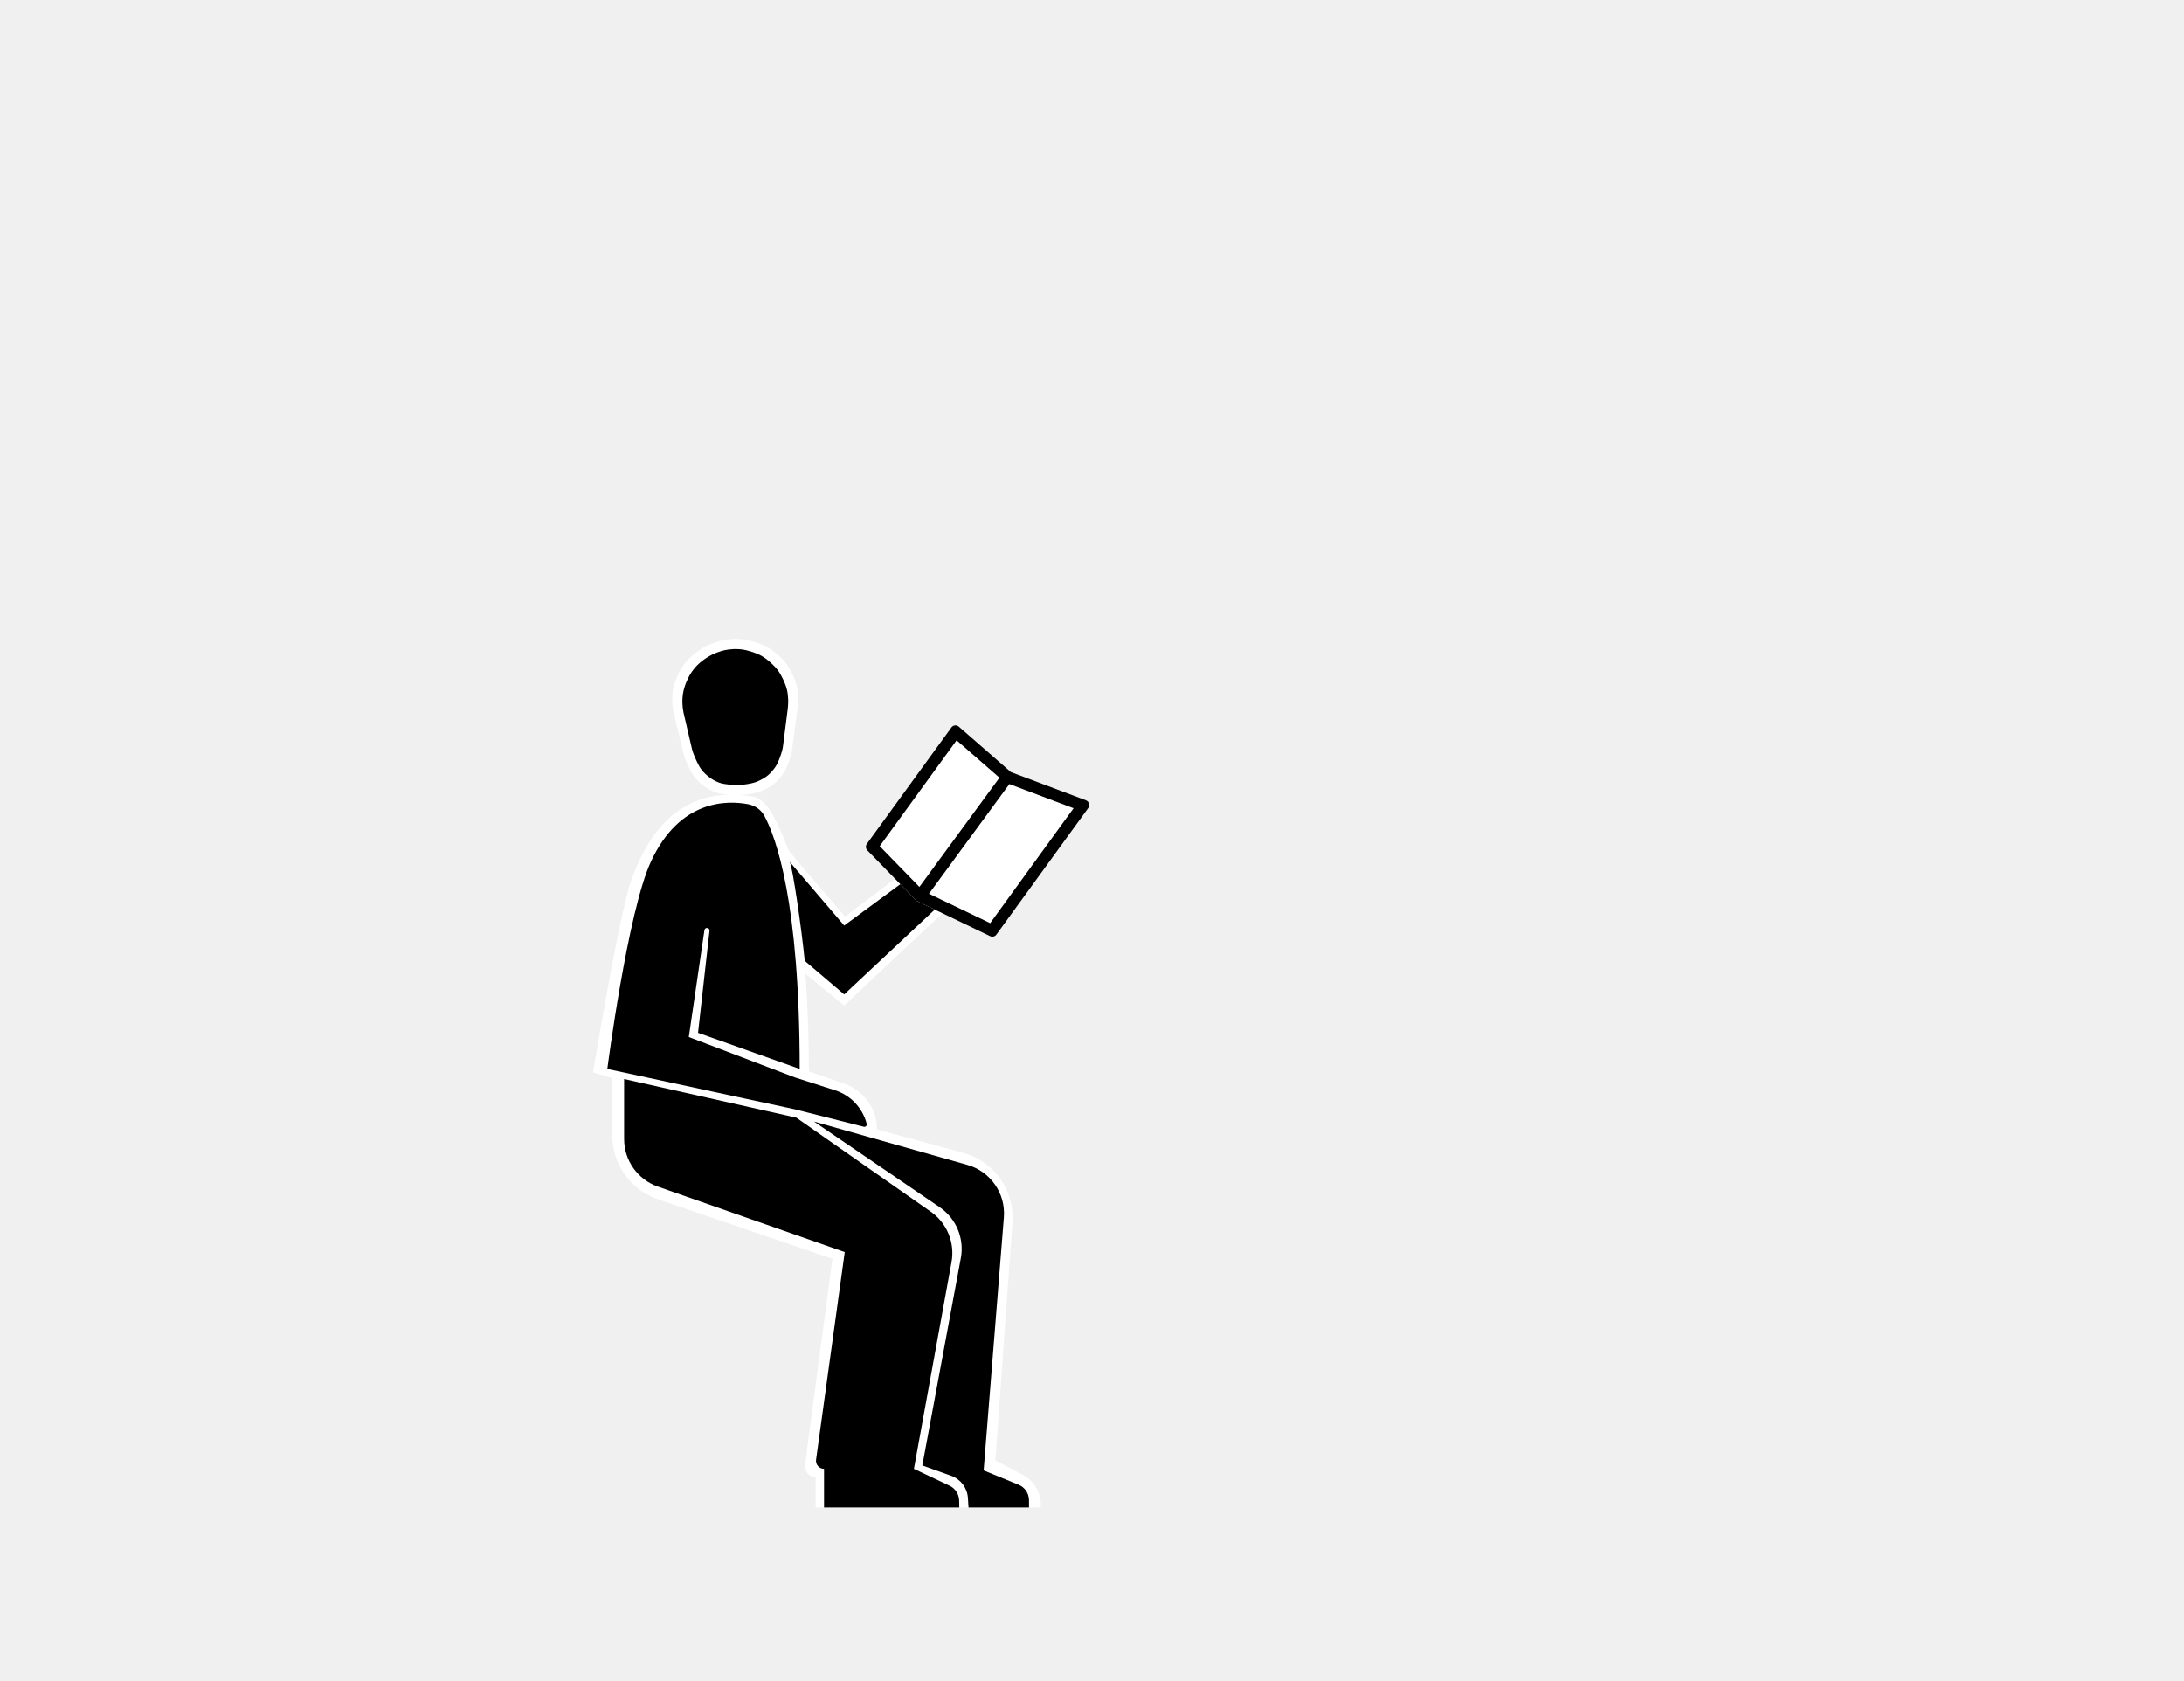
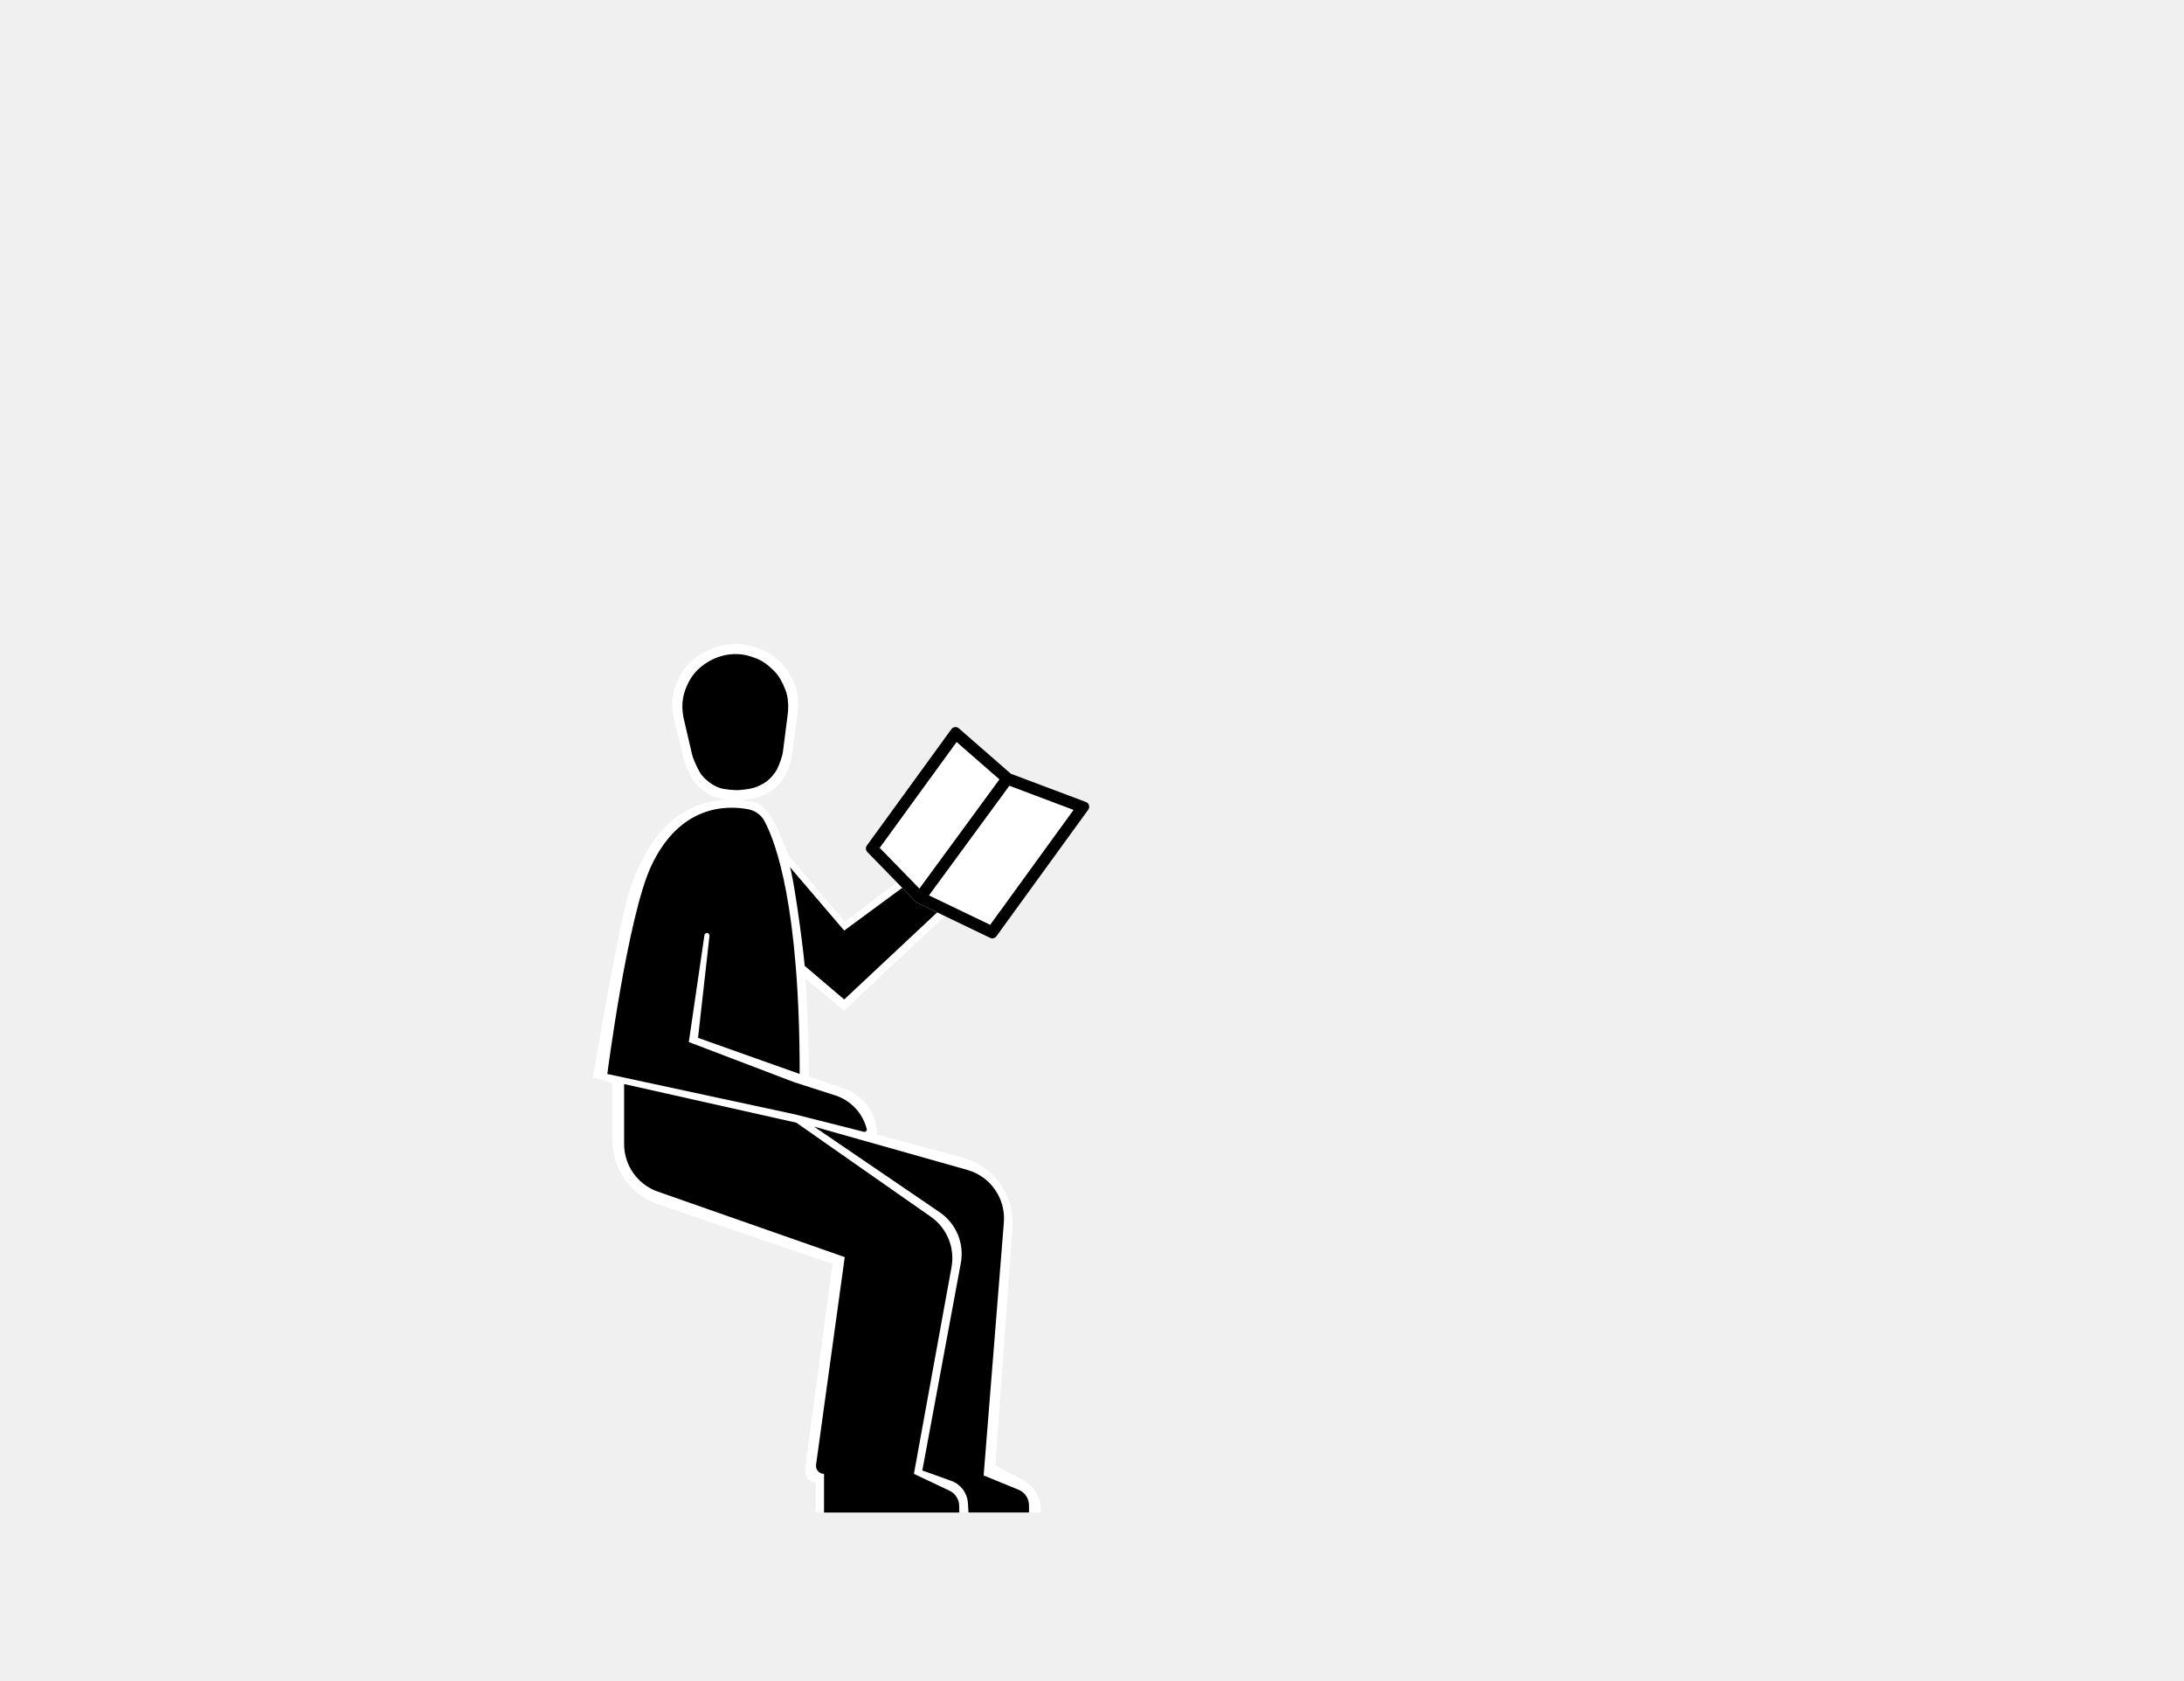
<svg xmlns="http://www.w3.org/2000/svg" width="1300" height="1000" viewBox="0 0 1300 1000" fill="none">
-   <path d="M592.5 869.192L608.876 877.827C615.676 881.412 619.819 888.577 619.535 896.259L619.5 897.192H485.5V879.192C481.77 879.192 478.871 875.944 479.295 872.238L480.5 861.692L495.5 749.192L391.585 713.741C375.388 708.216 364.5 692.998 364.5 675.884V641.692L353 638.192C353 638.192 368.325 545.32 375.5 524.692C387.5 490.192 409.684 467.278 448.5 474.192C457.543 475.803 463.813 492.049 469.125 505.5C469.877 507.404 503 545.5 503 545.5L556 505.5L572 478.499C572 478.499 580.5 468.263 590.5 472.999C600 477.499 597 487.5 597 487.5C594.541 497.827 583.376 522.741 584.912 522.056C584.944 522.035 584.973 522.016 585 522C584.967 522.026 584.938 522.044 584.912 522.056C579.263 525.795 502.5 598.5 502.5 598.5L479.404 579.5C480.943 601.065 481.5 621.949 481.5 637.692L502.625 644.995C514.221 649.003 522 659.923 522 672.192L573.215 686.076C591.679 691.081 604.014 708.459 602.647 727.541L592.5 869.192Z" fill="white" />
-   <path d="M606.291 883.65L585.5 875.134L597.537 724.563C598.678 710.289 589.571 697.198 575.791 693.303L484.5 667.504L559.321 718.481C569.153 725.18 574.098 737.055 571.925 748.752L549 872.193L566.227 878.369C571.856 880.387 575.749 885.556 576.134 891.524L576.5 897.193H612.5V892.904C612.5 888.845 610.047 885.188 606.291 883.65Z" fill="black" />
-   <path d="M565.209 884.235L544 874.203L566.385 751.123C568.483 739.588 563.669 727.887 554.06 721.169L474 665.194L371.5 642.194V677.914C371.5 690.66 379.554 702.014 391.583 706.228L502.828 745.193L485.753 868.754C485.355 871.634 487.593 874.203 490.5 874.203V897.212H571L570.932 893.107C570.868 889.302 568.65 885.862 565.209 884.235Z" fill="black" />
-   <path d="M387.499 512.693C373.592 542.67 361.5 636.194 361.5 636.194L473 660.194L514.181 670.607C515.226 670.871 516.173 669.921 515.904 668.877C513.474 659.427 506.362 651.887 497.071 648.908L473 641.194L410 617.193L419.311 553.578C419.42 552.835 420.057 552.285 420.808 552.285C421.71 552.285 422.411 553.069 422.311 553.966L415.5 614.694L476 636.194C476 536.452 461.797 498.212 455.019 485.642C453.001 481.898 449.464 479.435 445.285 478.642C432.855 476.285 404.655 475.715 387.499 512.693Z" fill="black" />
-   <path d="M426.384 471.713C430.359 473.046 437.703 473.314 439.621 473.252C439.621 473.252 448.26 472.878 453.226 470.776C458.821 468.407 461.907 466.176 465.574 461.379C468.079 458.101 469.93 452.525 470.741 449.772C471.062 448.683 471.271 447.571 471.421 446.446L474.812 420.992C474.812 420.992 475.2 417.327 475.109 414.978C474.894 409.391 474.023 406.136 471.582 401.092C469.074 395.912 466.944 393.167 462.553 389.4C457.873 385.385 454.542 383.676 448.601 381.915C443.989 380.547 441.191 380.18 436.376 380.308C431.215 380.664 429.303 381.056 424.425 382.759C419.548 384.579 414.611 387.675 410.896 391.204C407.181 394.734 404.638 398.847 402.705 403.498C400.772 408.148 399.982 412.6 400.155 417.595C400.221 419.479 400.507 421.722 400.871 423.574L406.824 448.374C407.116 449.59 407.48 450.785 407.955 451.942C409.126 454.796 411.599 460.423 413.915 463.143C417.094 466.875 421.629 470.118 426.384 471.713Z" fill="white" />
-   <path d="M428.291 465.901C431.632 467.066 437.802 467.308 439.413 467.256C439.413 467.256 446.669 466.939 450.839 465.114C455.537 463.056 458.126 461.117 461.202 456.943C463.255 454.155 464.781 449.454 465.483 447.005C465.785 445.949 465.98 444.868 466.118 443.779L468.918 421.779C468.918 421.779 469.24 418.588 469.161 416.541C468.974 411.675 468.24 408.84 466.183 404.444C464.071 399.93 462.278 397.537 458.586 394.252C454.651 390.75 451.85 389.258 446.858 387.717C442.982 386.521 440.631 386.198 436.586 386.305C432.252 386.609 430.646 386.948 426.55 388.426C422.455 390.006 418.311 392.697 415.194 395.767C412.077 398.837 409.945 402.417 408.327 406.465C406.708 410.513 406.049 414.39 406.2 418.74C406.257 420.381 406.5 422.335 406.808 423.948L411.793 445.372C412.068 446.552 412.41 447.714 412.86 448.84C413.873 451.377 415.905 456.108 417.808 458.424C420.483 461.678 424.296 464.507 428.291 465.901Z" fill="black" />
-   <path d="M470.04 512.897L470 512.85C470.013 512.863 470.026 512.879 470.04 512.897L502.5 550.85L560 508.5L574 484C575.5 481.667 580 474.35 587.5 476.35C596.5 478.75 593 487.684 591.5 492.35L581.5 517.85L502.5 591.85L479 571.85C477.347 554.328 471.693 515.098 470.04 512.897Z" fill="black" />
-   <path d="M646.404 476.324C648.258 477.021 648.94 479.292 647.776 480.895L593.094 556.239C592.242 557.413 590.673 557.809 589.366 557.181L545.539 536.121L516.265 506.085C515.245 505.038 515.128 503.409 515.986 502.227L566.313 432.959C567.349 431.534 569.385 431.304 570.713 432.463L601.708 459.518L646.404 476.324Z" fill="white" />
-   <path fill-rule="evenodd" clip-rule="evenodd" d="M600.812 466.659L639.029 481.03L589.389 549.426L552.959 531.921L600.812 466.659ZM594.908 462.873L569.405 440.613L523.632 503.614L547.259 527.857L594.908 462.873ZM516.265 506.085C515.245 505.038 515.128 503.409 515.986 502.227L566.313 432.959C567.349 431.534 569.385 431.304 570.713 432.463L601.708 459.518L646.404 476.324C648.258 477.021 648.94 479.292 647.776 480.895L593.094 556.239C592.242 557.413 590.673 557.809 589.366 557.181L545.539 536.121L516.265 506.085Z" fill="black" />
+   <path d="M592.5 872.192L608.876 880.827C615.676 884.412 619.819 891.577 619.535 899.259L619.5 900.192H485.5V882.192C481.77 882.192 478.871 878.944 479.295 875.238L480.5 864.692L495.5 752.192L391.585 716.741C375.388 711.216 364.5 695.998 364.5 678.884V644.692L353 641.192C353 641.192 368.325 548.32 375.5 527.692C387.5 493.192 409.684 470.278 448.5 477.192C457.543 478.803 463.813 495.049 469.125 508.5C469.877 510.404 503 548.5 503 548.5L556 508.5L572 481.499C572 481.499 580.5 471.263 590.5 475.999C600 480.499 597 490.5 597 490.5C594.541 500.827 583.376 525.741 584.912 525.056C584.944 525.035 584.973 525.016 585 525C584.967 525.026 584.938 525.044 584.912 525.056C579.263 528.795 502.5 601.5 502.5 601.5L479.404 582.5C480.943 604.065 481.5 624.949 481.5 640.692L502.625 647.995C514.221 652.003 522 662.923 522 675.192L573.215 689.076C591.679 694.081 604.014 711.459 602.647 730.541L592.5 872.192Z" fill="white" />
+   <path d="M606.291 886.65L585.5 878.134L597.537 727.563C598.678 713.289 589.571 700.198 575.791 696.303L484.5 670.504L559.321 721.481C569.153 728.18 574.098 740.055 571.925 751.752L549 875.193L566.227 881.369C571.856 883.387 575.749 888.556 576.134 894.524L576.5 900.193H612.5V895.904C612.5 891.845 610.047 888.188 606.291 886.65Z" fill="black" />
+   <path d="M565.209 887.235L544 877.203L566.385 754.123C568.483 742.588 563.669 730.887 554.06 724.169L474 668.194L371.5 645.194V680.914C371.5 693.66 379.554 705.014 391.583 709.228L502.828 748.193L485.753 871.754C485.355 874.634 487.593 877.203 490.5 877.203V900.212H571L570.932 896.107C570.868 892.302 568.65 888.862 565.209 887.235Z" fill="black" />
+   <path d="M387.499 515.693C373.592 545.67 361.5 639.194 361.5 639.194L473 663.194L514.181 673.607C515.226 673.871 516.173 672.921 515.904 671.877C513.474 662.427 506.362 654.887 497.071 651.908L473 644.194L410 620.193L419.311 556.578C419.42 555.835 420.057 555.285 420.808 555.285C421.71 555.285 422.411 556.069 422.311 556.966L415.5 617.694L476 639.194C476 539.452 461.797 501.212 455.019 488.642C453.001 484.898 449.464 482.435 445.285 481.642C432.855 479.285 404.655 478.715 387.499 515.693Z" fill="black" />
+   <path d="M426.384 474.713C430.359 476.046 437.703 476.314 439.621 476.252C439.621 476.252 448.26 475.878 453.226 473.776C458.821 471.407 461.907 469.176 465.574 464.379C468.079 461.101 469.93 455.525 470.741 452.772C471.062 451.683 471.271 450.571 471.421 449.446L474.812 423.992C474.812 423.992 475.2 420.327 475.109 417.978C474.894 412.391 474.023 409.136 471.582 404.092C469.074 398.912 466.944 396.167 462.553 392.4C457.873 388.385 454.542 386.676 448.601 384.915C443.989 383.547 441.191 383.18 436.376 383.308C431.215 383.664 429.303 384.056 424.425 385.759C419.548 387.579 414.611 390.675 410.896 394.204C407.181 397.734 404.638 401.847 402.705 406.498C400.772 411.148 399.982 415.6 400.155 420.595C400.221 422.479 400.507 424.722 400.871 426.574L406.824 451.374C407.116 452.59 407.48 453.785 407.955 454.942C409.126 457.796 411.599 463.423 413.915 466.143C417.094 469.875 421.629 473.118 426.384 474.713Z" fill="white" />
+   <path d="M428.291 468.901C431.632 470.066 437.802 470.308 439.413 470.256C439.413 470.256 446.669 469.939 450.839 468.114C455.537 466.056 458.126 464.117 461.202 459.943C463.255 457.155 464.781 452.454 465.483 450.005C465.785 448.949 465.98 447.868 466.118 446.779L468.918 424.779C468.918 424.779 469.24 421.588 469.161 419.541C468.974 414.675 468.24 411.84 466.183 407.444C464.071 402.93 462.278 400.537 458.586 397.252C454.651 393.75 451.85 392.258 446.858 390.717C442.982 389.521 440.631 389.198 436.586 389.305C432.252 389.609 430.646 389.948 426.55 391.426C422.455 393.006 418.311 395.697 415.194 398.767C412.077 401.837 409.945 405.417 408.327 409.465C406.708 413.513 406.049 417.39 406.2 421.74C406.257 423.381 406.5 425.335 406.808 426.948L411.793 448.372C412.068 449.552 412.41 450.714 412.86 451.84C413.873 454.377 415.905 459.108 417.808 461.424C420.483 464.678 424.296 467.507 428.291 468.901Z" fill="black" />
+   <path d="M470.04 515.897L470 515.85C470.013 515.863 470.026 515.879 470.04 515.897L502.5 553.85L560 511.5L574 487C575.5 484.667 580 477.35 587.5 479.35C596.5 481.75 593 490.684 591.5 495.35L581.5 520.85L502.5 594.85L479 574.85C477.347 557.328 471.693 518.098 470.04 515.897Z" fill="black" />
+   <path d="M646.404 477.324C648.258 478.021 648.94 480.292 647.776 481.895L593.094 557.239C592.242 558.413 590.673 558.809 589.366 558.181L545.539 537.121L516.265 507.085C515.245 506.038 515.128 504.409 515.986 503.227L566.313 433.959C567.349 432.534 569.385 432.304 570.713 433.463L601.708 460.518L646.404 477.324Z" fill="white" />
+   <path fill-rule="evenodd" clip-rule="evenodd" d="M600.812 467.659L639.029 482.03L589.389 550.426L552.959 532.921L600.812 467.659ZM594.908 463.873L569.405 441.613L523.632 504.614L547.259 528.857L594.908 463.873ZM516.265 507.085C515.245 506.038 515.128 504.409 515.986 503.227L566.313 433.959C567.349 432.534 569.385 432.304 570.713 433.463L601.708 460.518L646.404 477.324C648.258 478.021 648.94 480.292 647.776 481.895L593.094 557.239C592.242 558.413 590.673 558.809 589.366 558.181L545.539 537.121L516.265 507.085Z" fill="black" />
</svg>
